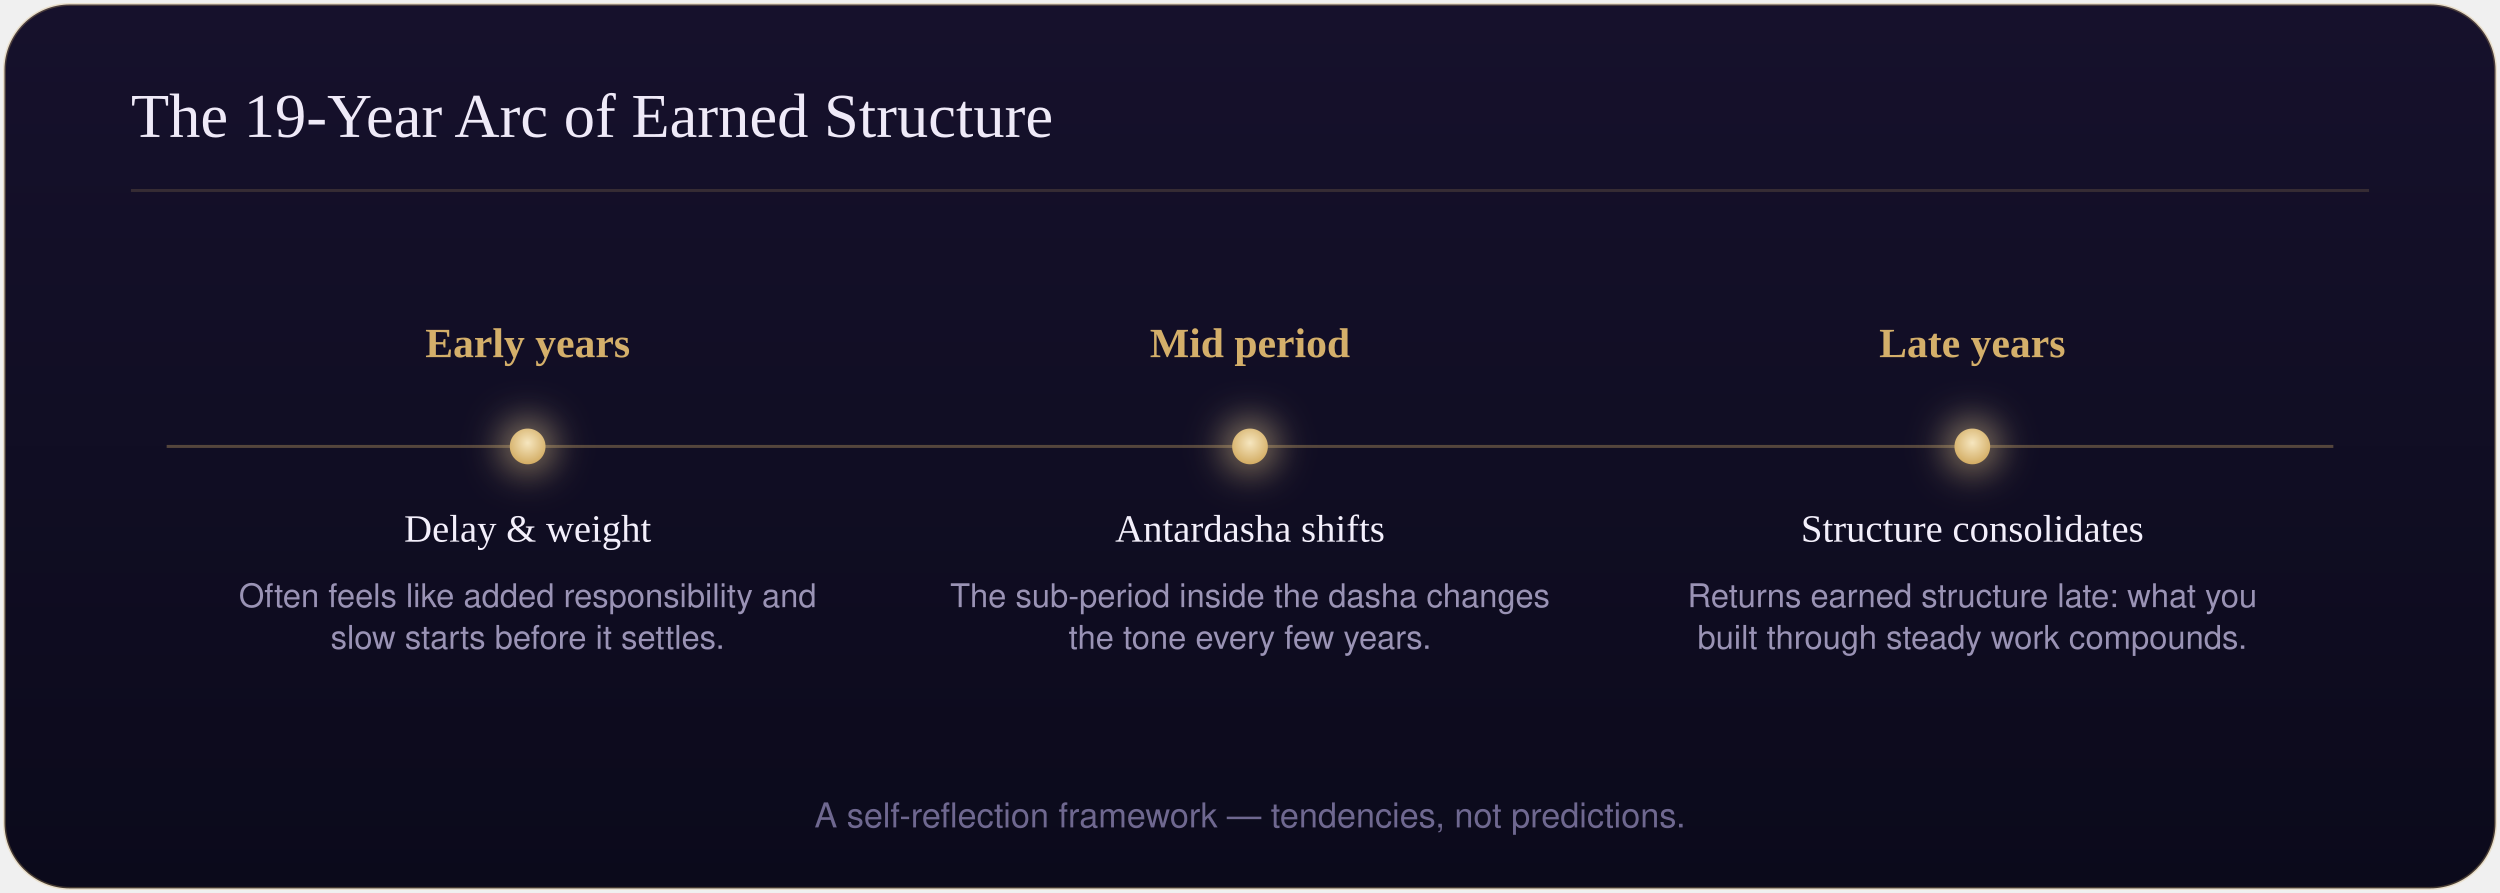
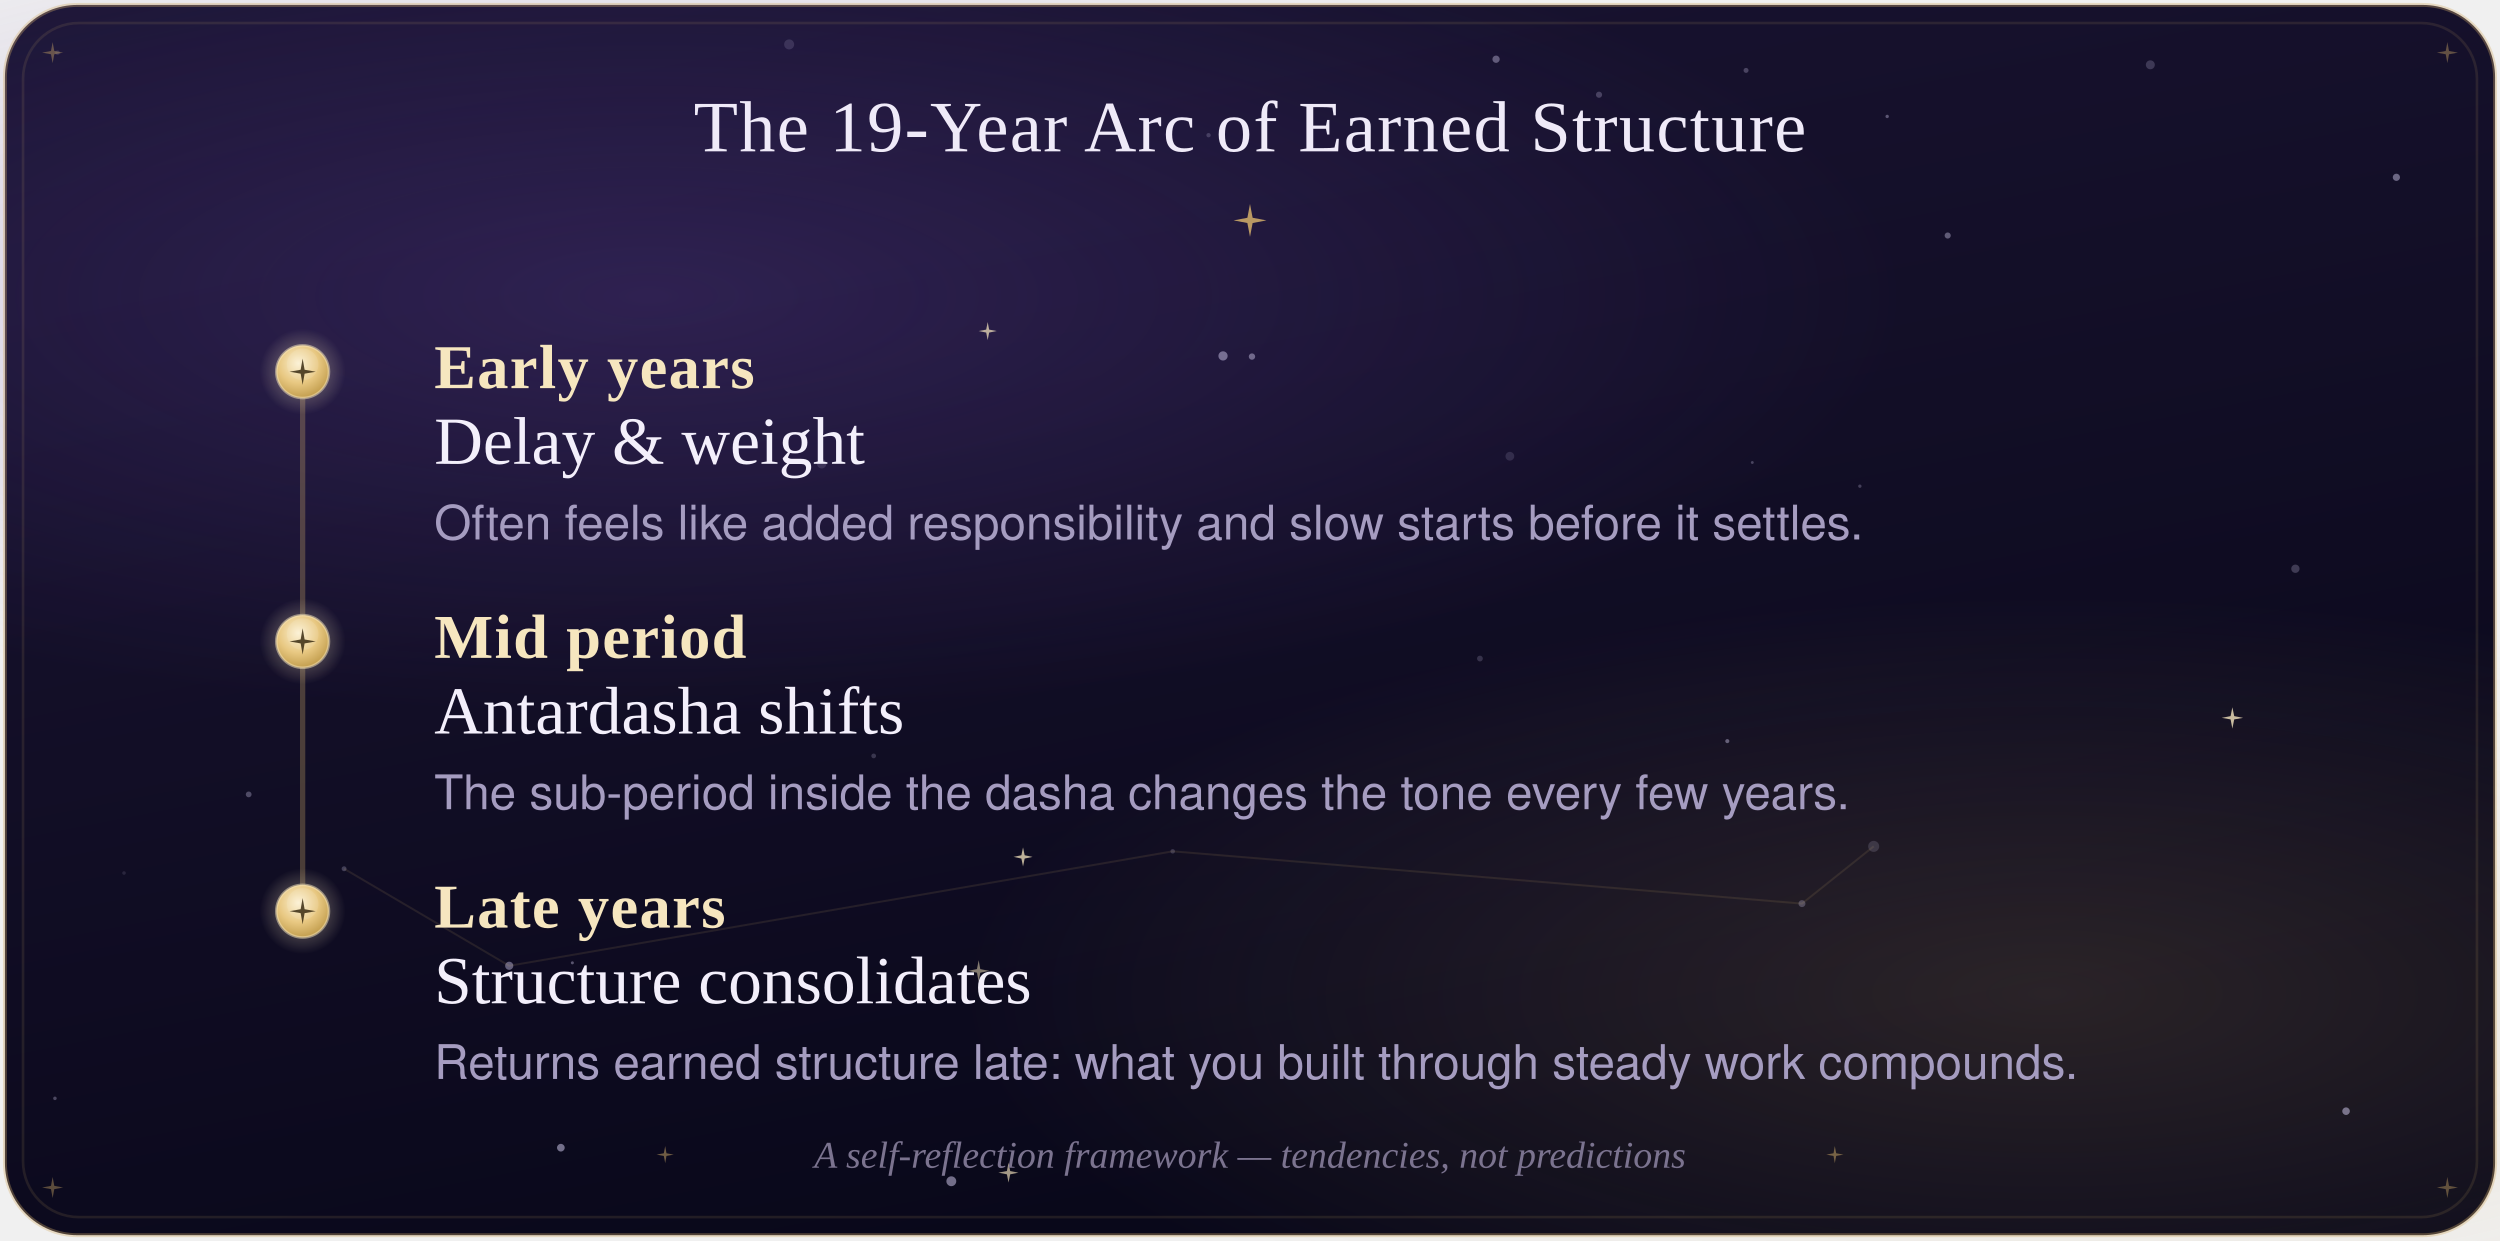
- <svg xmlns="http://www.w3.org/2000/svg" viewBox="0 0 840 300" role="img" aria-label="The 19-Year Arc of Earned Structure">
+ <svg xmlns="http://www.w3.org/2000/svg" viewBox="0 0 760 377" role="img" aria-label="The 19-Year Arc of Earned Structure">
  <defs>
-     <linearGradient id="saturnmahadasha0en-panel" x1="0" y1="0" x2="0" y2="1">
-       <stop offset="0" stop-color="#16112c" />
-       <stop offset="1" stop-color="#0b0a1b" />
+     <linearGradient id="saturnmahadasha0en-panel" x1="0" y1="0" x2="0.4" y2="1">
+       <stop offset="0" stop-color="#1a1433" />
+       <stop offset="0.55" stop-color="#120e26" />
+       <stop offset="1" stop-color="#09081a" />
    </linearGradient>
-     <radialGradient id="saturnmahadasha0en-node" cx="0.5" cy="0.4" r="0.7">
+     <radialGradient id="saturnmahadasha0en-foil" cx="0.42" cy="0.34" r="0.75">
+       <stop offset="0" stop-color="#fbf0d2" />
+       <stop offset="0.5" stop-color="#e8c882" />
+       <stop offset="1" stop-color="#b8923f" />
+     </radialGradient>
+     <radialGradient id="saturnmahadasha0en-glow" cx="0.5" cy="0.5" r="0.5">
      <stop offset="0" stop-color="#f6e6bf" />
-       <stop offset="1" stop-color="#cda354" />
+       <stop offset="1" stop-color="#f6e6bf" stop-opacity="0" />
    </radialGradient>
-     <filter id="saturnmahadasha0en-soft" x="-80%" y="-80%" width="260%" height="260%">
-       <feGaussianBlur stdDeviation="6" />
-     </filter>
+     <radialGradient id="saturnmahadasha0en-neb1" cx="0.5" cy="0.5" r="0.5">
+       <stop offset="0" stop-color="#6f4bb0" stop-opacity="0.28" />
+       <stop offset="1" stop-color="#6f4bb0" stop-opacity="0" />
+     </radialGradient>
+     <radialGradient id="saturnmahadasha0en-neb2" cx="0.5" cy="0.5" r="0.5">
+       <stop offset="0" stop-color="#d4af6a" stop-opacity="0.16" />
+       <stop offset="1" stop-color="#d4af6a" stop-opacity="0" />
+     </radialGradient>
+     <linearGradient id="saturnmahadasha0en-rule" x1="0" y1="0" x2="1" y2="0">
+       <stop offset="0" stop-color="#d4af6a" stop-opacity="0" />
+       <stop offset="0.5" stop-color="#d4af6a" stop-opacity="0.6" />
+       <stop offset="1" stop-color="#d4af6a" stop-opacity="0" />
+     </linearGradient>
  </defs>
-   <rect x="1.5" y="1.5" width="837" height="297" rx="22" fill="url(#saturnmahadasha0en-panel)" stroke="#d4af6a" stroke-opacity="0.28" />
-   <text x="44" y="46" font-family="Georgia, 'Times New Roman', serif" font-size="21" fill="#efeaf8">The 19-Year Arc of Earned Structure</text>
-   <line x1="44" y1="64" x2="796" y2="64" stroke="#d4af6a" stroke-opacity="0.18" />
-   <line x1="56" y1="150" x2="784" y2="150" stroke="#d4af6a" stroke-opacity="0.35" />
-   <g text-anchor="middle">
-     <text x="177.3" y="120" font-family="Georgia, 'Times New Roman', serif" font-size="14" font-weight="700" fill="#d4af6a">Early years</text>
-     <circle cx="177.3" cy="150" r="9" fill="url(#saturnmahadasha0en-node)" filter="url(#saturnmahadasha0en-soft)" opacity="0.6" />
-     <circle cx="177.3" cy="150" r="6" fill="url(#saturnmahadasha0en-node)" />
-     <text x="177.3" y="182" font-family="Georgia, 'Times New Roman', serif" font-size="13" fill="#f3effb">Delay &amp; weight</text>
-     <text x="177.3" y="204" font-family="Helvetica, Arial, sans-serif" font-size="11" fill="#9a93b5">Often feels like added responsibility and</text>
-     <text x="177.3" y="218" font-family="Helvetica, Arial, sans-serif" font-size="11" fill="#9a93b5">slow starts before it settles.</text>
-     <text x="420.0" y="120" font-family="Georgia, 'Times New Roman', serif" font-size="14" font-weight="700" fill="#d4af6a">Mid period</text>
-     <circle cx="420.0" cy="150" r="9" fill="url(#saturnmahadasha0en-node)" filter="url(#saturnmahadasha0en-soft)" opacity="0.6" />
-     <circle cx="420.0" cy="150" r="6" fill="url(#saturnmahadasha0en-node)" />
-     <text x="420.0" y="182" font-family="Georgia, 'Times New Roman', serif" font-size="13" fill="#f3effb">Antardasha shifts</text>
-     <text x="420.0" y="204" font-family="Helvetica, Arial, sans-serif" font-size="11" fill="#9a93b5">The sub-period inside the dasha changes</text>
-     <text x="420.0" y="218" font-family="Helvetica, Arial, sans-serif" font-size="11" fill="#9a93b5">the tone every few years.</text>
-     <text x="662.7" y="120" font-family="Georgia, 'Times New Roman', serif" font-size="14" font-weight="700" fill="#d4af6a">Late years</text>
-     <circle cx="662.7" cy="150" r="9" fill="url(#saturnmahadasha0en-node)" filter="url(#saturnmahadasha0en-soft)" opacity="0.6" />
-     <circle cx="662.7" cy="150" r="6" fill="url(#saturnmahadasha0en-node)" />
-     <text x="662.7" y="182" font-family="Georgia, 'Times New Roman', serif" font-size="13" fill="#f3effb">Structure consolidates</text>
-     <text x="662.7" y="204" font-family="Helvetica, Arial, sans-serif" font-size="11" fill="#9a93b5">Returns earned structure late: what you</text>
-     <text x="662.7" y="218" font-family="Helvetica, Arial, sans-serif" font-size="11" fill="#9a93b5">built through steady work compounds.</text>
-   </g>
-   <text x="420" y="278" text-anchor="middle" font-family="Helvetica, Arial, sans-serif" font-size="11.5" fill="#6f6890">A self-reflection framework — tendencies, not predictions.</text>
+   <rect x="1.5" y="1.5" width="757" height="374" rx="22" fill="url(#saturnmahadasha0en-panel)" />
+   <ellipse cx="198" cy="90" rx="380" ry="128" fill="url(#saturnmahadasha0en-neb1)" />
+   <ellipse cx="623" cy="302" rx="334" ry="121" fill="url(#saturnmahadasha0en-neb2)" />
+   <circle cx="16.7" cy="333.9" r="0.54" fill="#cfc8ea" opacity="0.32" />
+   <circle cx="454.8" cy="18.0" r="1.11" fill="#cfc8ea" opacity="0.40" />
+   <circle cx="17.5" cy="16.0" r="0.70" fill="#cfc8ea" opacity="0.13" />
+   <circle cx="249.8" cy="141.0" r="1.41" fill="#cfc8ea" opacity="0.15" />
+   <circle cx="565.4" cy="147.8" r="0.51" fill="#cfc8ea" opacity="0.27" />
+   <circle cx="104.6" cy="264.1" r="0.75" fill="#cfc8ea" opacity="0.26" />
+   <circle cx="37.7" cy="265.4" r="0.54" fill="#cfc8ea" opacity="0.13" />
+   <circle cx="174.0" cy="292.7" r="0.46" fill="#cfc8ea" opacity="0.39" />
+   <circle cx="728.5" cy="53.9" r="1.10" fill="#cfc8ea" opacity="0.47" />
+   <circle cx="486.1" cy="28.8" r="0.94" fill="#cfc8ea" opacity="0.26" />
+   <circle cx="154.8" cy="293.6" r="1.24" fill="#cfc8ea" opacity="0.44" />
+   <circle cx="449.9" cy="200.2" r="0.88" fill="#cfc8ea" opacity="0.20" />
+   <circle cx="525.1" cy="225.3" r="0.62" fill="#cfc8ea" opacity="0.43" />
+   <circle cx="239.9" cy="13.5" r="1.52" fill="#cfc8ea" opacity="0.16" />
+   <circle cx="459.0" cy="138.7" r="1.33" fill="#cfc8ea" opacity="0.15" />
+   <circle cx="289.2" cy="359.1" r="1.50" fill="#cfc8ea" opacity="0.53" />
+   <circle cx="573.7" cy="35.4" r="0.52" fill="#cfc8ea" opacity="0.38" />
+   <circle cx="356.5" cy="258.8" r="0.69" fill="#cfc8ea" opacity="0.21" />
+   <circle cx="547.8" cy="274.7" r="1.06" fill="#cfc8ea" opacity="0.28" />
+   <circle cx="530.8" cy="21.4" r="0.76" fill="#cfc8ea" opacity="0.28" />
+   <circle cx="653.7" cy="19.7" r="1.36" fill="#cfc8ea" opacity="0.22" />
+   <circle cx="371.8" cy="108.2" r="1.40" fill="#cfc8ea" opacity="0.49" />
+   <circle cx="569.6" cy="257.3" r="1.68" fill="#cfc8ea" opacity="0.17" />
+   <circle cx="380.6" cy="108.4" r="0.97" fill="#cfc8ea" opacity="0.46" />
+   <circle cx="532.7" cy="140.6" r="0.44" fill="#cfc8ea" opacity="0.29" />
+   <circle cx="713.2" cy="337.8" r="1.15" fill="#cfc8ea" opacity="0.52" />
+   <circle cx="170.5" cy="348.9" r="1.17" fill="#cfc8ea" opacity="0.53" />
+   <circle cx="697.8" cy="172.9" r="1.26" fill="#cfc8ea" opacity="0.25" />
+   <circle cx="265.6" cy="229.8" r="0.72" fill="#cfc8ea" opacity="0.22" />
+   <circle cx="75.6" cy="241.5" r="0.88" fill="#cfc8ea" opacity="0.33" />
+   <circle cx="367.4" cy="41.1" r="0.66" fill="#cfc8ea" opacity="0.22" />
+   <circle cx="592.1" cy="71.6" r="0.93" fill="#cfc8ea" opacity="0.41" />
+   <path d="M 300.256 97.9 L 300.7 100.2 L 303.0 100.636 L 300.7 101.1 L 300.256 103.4 L 299.8 101.1 L 297.5 100.636 L 299.8 100.2 Z" fill="#f6e6bf" opacity="0.721" />
+   <path d="M 678.639 215.0 L 679.2 217.7 L 681.9 218.226 L 679.2 218.7 L 678.639 221.5 L 678.1 218.7 L 675.4 218.226 L 678.1 217.7 Z" fill="#f6e6bf" opacity="0.795" />
+   <path d="M 306.591 353.4 L 307.1 356.0 L 309.6 356.486 L 307.1 357.0 L 306.591 359.5 L 306.1 357.0 L 303.5 356.486 L 306.1 356.0 Z" fill="#f6e6bf" opacity="0.647" />
+   <path d="M 297.511 291.9 L 298.0 294.6 L 300.7 295.142 L 298.0 295.7 L 297.511 298.4 L 297.0 295.7 L 294.3 295.142 L 297.0 294.6 Z" fill="#f6e6bf" opacity="0.511" />
+   <path d="M 311.002 257.6 L 311.5 260.0 L 313.9 260.489 L 311.5 261.0 L 311.002 263.4 L 310.5 261.0 L 308.1 260.489 L 310.5 260.0 Z" fill="#f6e6bf" opacity="0.751" />
+   <path d="M 104.6 264.1 L 154.8 293.6 L 356.5 258.8 L 547.8 274.7 L 569.6 257.3" fill="none" stroke="#d4af6a" stroke-width="0.6" opacity="0.12" />
+   <rect x="1.5" y="1.5" width="757" height="374" rx="22" fill="none" stroke="#d4af6a" stroke-opacity="0.34" stroke-width="1.2" />
+   <rect x="7" y="7" width="746" height="363" rx="17" fill="none" stroke="#d4af6a" stroke-opacity="0.12" stroke-width="0.8" />
+   <path d="M 16 12.8 L 16.5 15.5 L 19.2 16 L 16.5 16.5 L 16 19.2 L 15.5 16.5 L 12.8 16 L 15.5 15.5 Z" fill="#d4af6a" opacity="0.4" />
+   <path d="M 744 12.8 L 744.5 15.5 L 747.2 16 L 744.5 16.5 L 744 19.2 L 743.5 16.5 L 740.8 16 L 743.5 15.5 Z" fill="#d4af6a" opacity="0.4" />
+   <path d="M 16 357.8 L 16.5 360.5 L 19.2 361 L 16.5 361.5 L 16 364.2 L 15.5 361.5 L 12.8 361 L 15.5 360.5 Z" fill="#d4af6a" opacity="0.4" />
+   <path d="M 744 357.8 L 744.5 360.5 L 747.2 361 L 744.5 361.5 L 744 364.2 L 743.5 361.5 L 740.8 361 L 743.5 360.5 Z" fill="#d4af6a" opacity="0.4" />
+   <text x="380" y="46" text-anchor="middle" font-family="Georgia, 'Times New Roman', serif" font-size="22" letter-spacing="0.4" fill="#efeaf8">The 19-Year Arc of Earned Structure</text>
+   <line x1="230" y1="67" x2="368" y2="67" stroke="url(#saturnmahadasha0en-rule)" stroke-width="1" />
+   <line x1="392" y1="67" x2="530" y2="67" stroke="url(#saturnmahadasha0en-rule)" stroke-width="1" />
+   <path d="M 380 62.0 L 380.8 66.2 L 385.0 67 L 380.8 67.8 L 380 72.0 L 379.2 67.8 L 375.0 67 L 379.2 66.2 Z" fill="#d4af6a" opacity="0.85" />
+   <line x1="92" y1="113" x2="92" y2="277" stroke="#d4af6a" stroke-opacity="0.3" stroke-width="1.6" />
+   <circle cx="92" cy="113" r="13.0" fill="url(#saturnmahadasha0en-glow)" opacity="0.5" />
+   <circle cx="92" cy="113" r="8" fill="url(#saturnmahadasha0en-foil)" stroke="#f6e6bf" stroke-opacity="0.5" stroke-width="0.8" />
+   <circle cx="92" cy="110.8" r="4.8" fill="#ffffff" opacity="0.10" />
+   <path d="M 92 109.0 L 92.6 112.4 L 96.0 113 L 92.6 113.6 L 92 117.0 L 91.4 113.6 L 88.0 113 L 91.4 112.4 Z" fill="#3a2c12" opacity="0.85" />
+   <text x="132" y="118.0" font-family="Georgia, 'Times New Roman', serif" font-size="19" font-weight="700" letter-spacing="0.4" fill="#f6e6bf">Early years</text>
+   <text x="132" y="141.0" font-family="Georgia, 'Times New Roman', serif" font-size="20.5" fill="#f3effb">Delay &amp; weight</text>
+   <text x="132" y="164.0" font-family="Helvetica, Arial, sans-serif" font-size="14.5" fill="#a59cc0">Often feels like added responsibility and slow starts before it settles.</text>
+   <circle cx="92" cy="195" r="13.0" fill="url(#saturnmahadasha0en-glow)" opacity="0.5" />
+   <circle cx="92" cy="195" r="8" fill="url(#saturnmahadasha0en-foil)" stroke="#f6e6bf" stroke-opacity="0.5" stroke-width="0.8" />
+   <circle cx="92" cy="192.8" r="4.8" fill="#ffffff" opacity="0.10" />
+   <path d="M 92 191.0 L 92.6 194.4 L 96.0 195 L 92.6 195.6 L 92 199.0 L 91.4 195.6 L 88.0 195 L 91.4 194.4 Z" fill="#3a2c12" opacity="0.85" />
+   <text x="132" y="200.0" font-family="Georgia, 'Times New Roman', serif" font-size="19" font-weight="700" letter-spacing="0.4" fill="#f6e6bf">Mid period</text>
+   <text x="132" y="223.0" font-family="Georgia, 'Times New Roman', serif" font-size="20.5" fill="#f3effb">Antardasha shifts</text>
+   <text x="132" y="246.0" font-family="Helvetica, Arial, sans-serif" font-size="14.5" fill="#a59cc0">The sub-period inside the dasha changes the tone every few years.</text>
+   <circle cx="92" cy="277" r="13.0" fill="url(#saturnmahadasha0en-glow)" opacity="0.5" />
+   <circle cx="92" cy="277" r="8" fill="url(#saturnmahadasha0en-foil)" stroke="#f6e6bf" stroke-opacity="0.5" stroke-width="0.8" />
+   <circle cx="92" cy="274.8" r="4.8" fill="#ffffff" opacity="0.10" />
+   <path d="M 92 273.0 L 92.6 276.4 L 96.0 277 L 92.6 277.6 L 92 281.0 L 91.4 277.6 L 88.0 277 L 91.4 276.4 Z" fill="#3a2c12" opacity="0.85" />
+   <text x="132" y="282.0" font-family="Georgia, 'Times New Roman', serif" font-size="19" font-weight="700" letter-spacing="0.4" fill="#f6e6bf">Late years</text>
+   <text x="132" y="305.0" font-family="Georgia, 'Times New Roman', serif" font-size="20.5" fill="#f3effb">Structure consolidates</text>
+   <text x="132" y="328.0" font-family="Helvetica, Arial, sans-serif" font-size="14.5" fill="#a59cc0">Returns earned structure late: what you built through steady work compounds.</text>
+   <path d="M 202.227 348.4 L 202.6 350.6 L 204.8 351 L 202.6 351.4 L 202.227 353.6 L 201.8 351.4 L 199.6 351 L 201.8 350.6 Z" fill="#d4af6a" opacity="0.5" />
+   <text x="380" y="355" text-anchor="middle" font-family="Georgia, 'Times New Roman', serif" font-style="italic" font-size="11.5" fill="#7b738f">A self-reflection framework — tendencies, not predictions</text>
+   <path d="M 557.773 348.4 L 558.2 350.6 L 560.4 351 L 558.2 351.4 L 557.773 353.6 L 557.4 351.4 L 555.2 351 L 557.4 350.6 Z" fill="#d4af6a" opacity="0.5" />
</svg>
